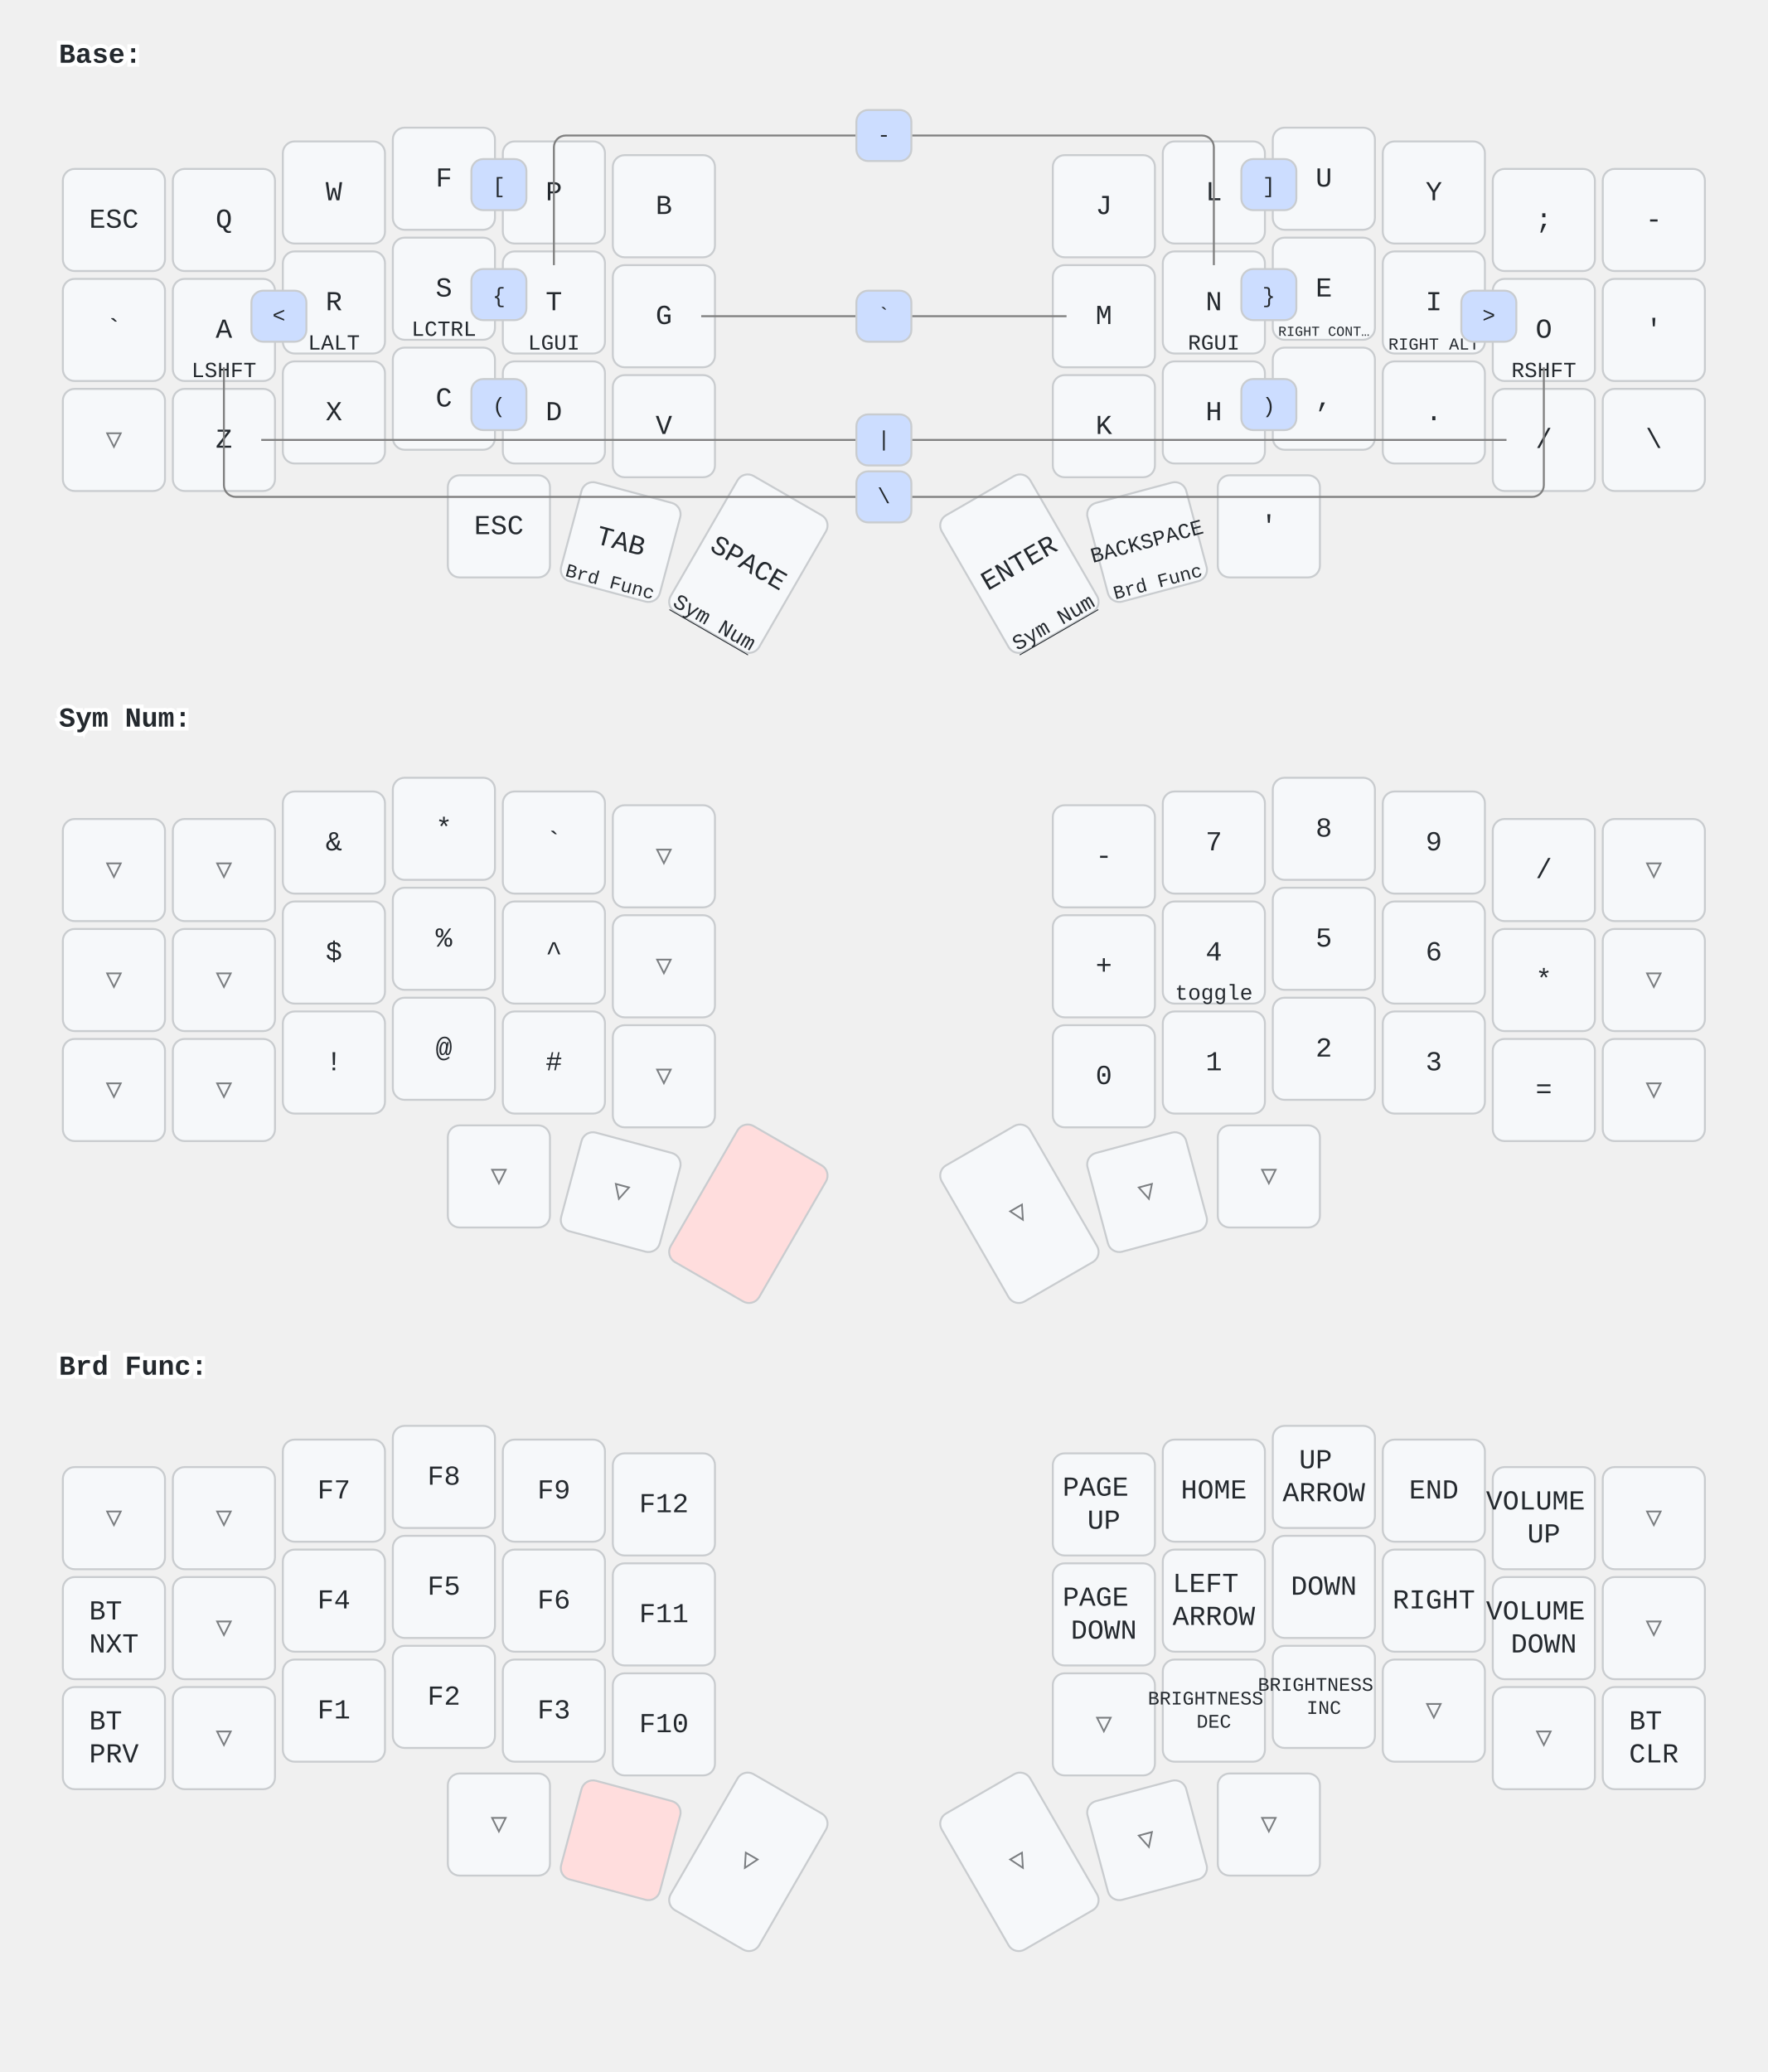
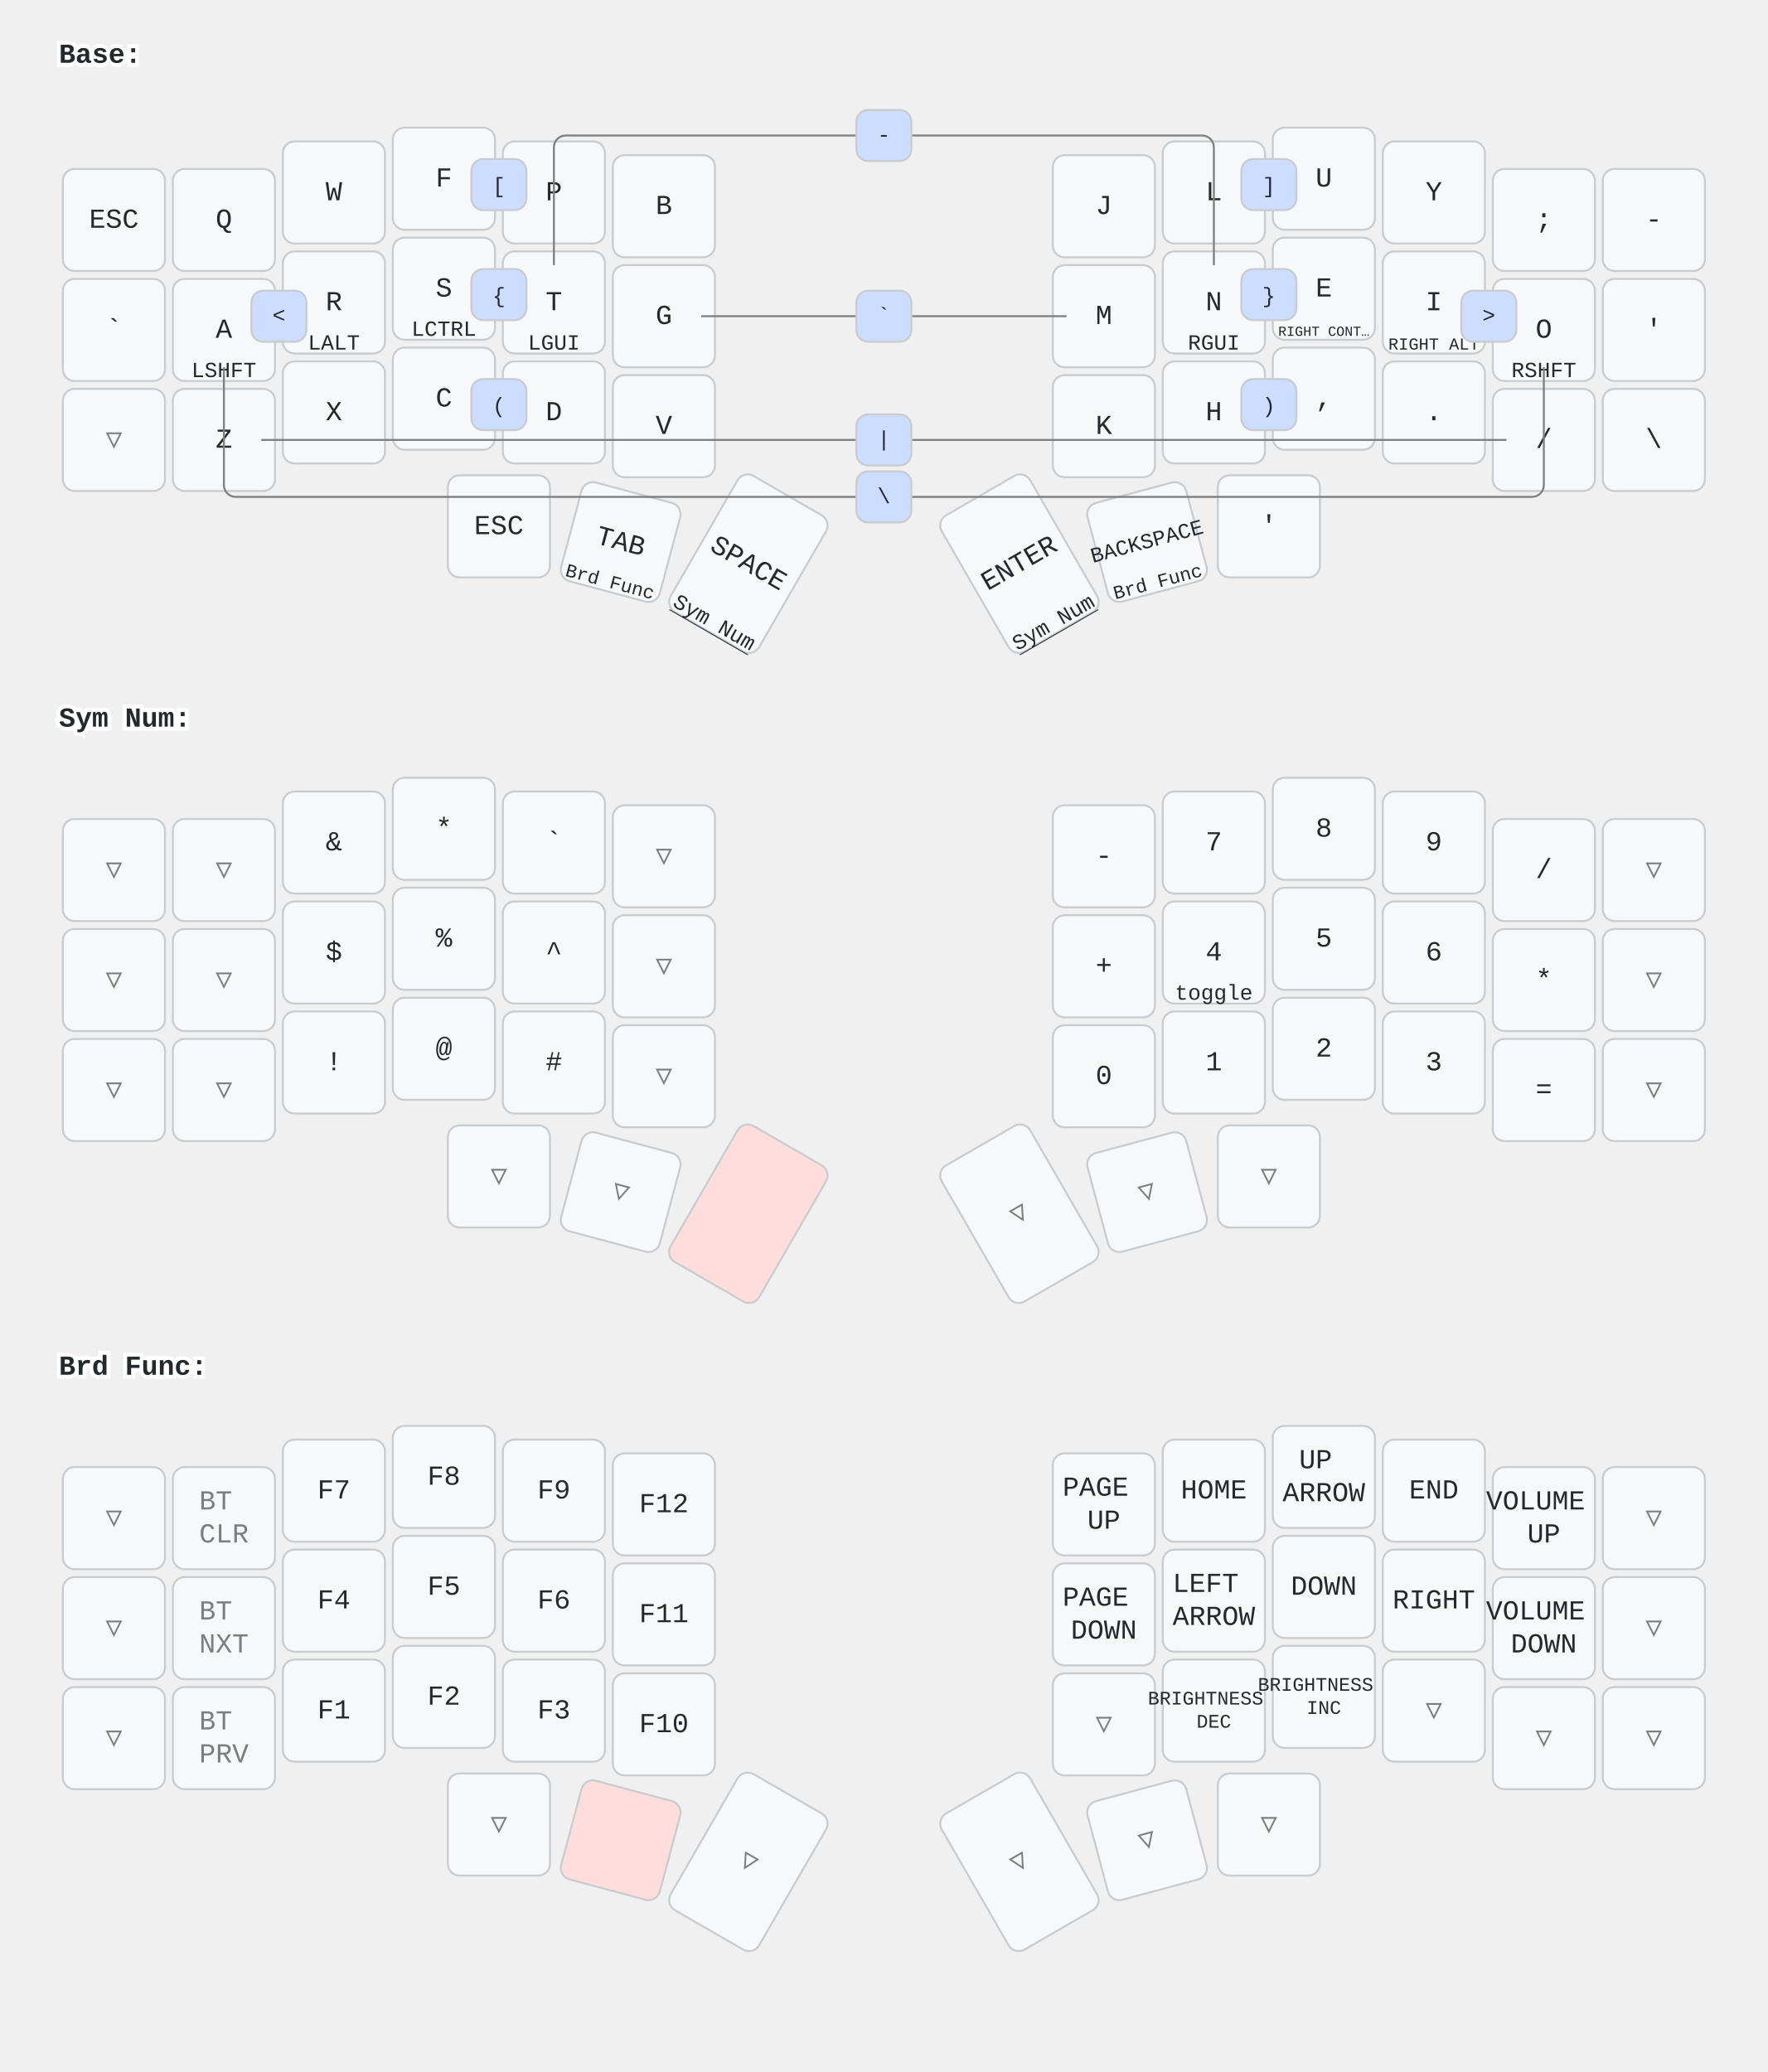
<svg xmlns="http://www.w3.org/2000/svg" width="900" height="1055" viewBox="0 0 900 1055" class="keymap">
  <style>/* inherit to force styles through use tags */
svg path {
    fill: inherit;
}

/* font and background color specifications */
svg.keymap {
    font-family: SFMono-Regular,Consolas,Liberation Mono,Menlo,monospace;
    font-size: 14px;
    font-kerning: normal;
    text-rendering: optimizeLegibility;
    fill: #24292e;
}

/* default key styling */
rect.key {
    fill: #f6f8fa;
}

rect.key, rect.combo {
    stroke: #c9cccf;
    stroke-width: 1;
}

/* default key side styling, only used is draw_key_sides is set */
rect.side {
    filter: brightness(90%);
}

/* color accent for combo boxes */
rect.combo, rect.combo-separate {
    fill: #cdf;
}

/* color accent for held keys */
rect.held, rect.combo.held {
    fill: #fdd;
}

/* color accent for ghost (optional) keys */
rect.ghost, rect.combo.ghost {
    stroke-dasharray: 4, 4;
    stroke-width: 2;
}

text {
    text-anchor: middle;
    dominant-baseline: middle;
}

/* styling for layer labels */
text.label {
    font-weight: bold;
    text-anchor: start;
    stroke: white;
    stroke-width: 4;
    paint-order: stroke;
}

/* styling for optional footer */
text.footer {
    text-anchor: end;
    dominant-baseline: auto;
    stroke: white;
    stroke-width: 4;
    paint-order: stroke;
}

/* styling for combo tap, and key non-tap label text */
text.combo, text.hold, text.shifted, text.left, text.right, text.tl, text.tr, text.bl, text.br {
    font-size: 11px;
}

text.hold, text.bl, text.br {
    text-anchor: middle;
    dominant-baseline: auto;
}

text.shifted, text.tl, text.tr {
    text-anchor: middle;
    dominant-baseline: hanging;
}

text.left, text.tl, text.bl {
    text-anchor: start;
}

text.right, text.tr, text.br {
    text-anchor: end;
}

text.layer-activator {
    text-decoration: underline;
}

/* styling for hold/shifted label text in combo box */
text.combo.hold, text.combo.shifted, text.combo.left, text.combo.right {
    font-size: 8px;
}

/* lighter symbol for transparent keys */
text.trans {
    fill: #7b7e81;
}

/* styling for combo dendrons */
path.combo {
    stroke-width: 1;
    stroke: gray;
    fill: none;
}

/* Start Tabler Icons Cleanup */
/* cannot use height/width with glyphs */
.icon-tabler &gt; path {
    fill: inherit;
    stroke: inherit;
    stroke-width: 2;
}
/* hide tabler's default box */
.icon-tabler &gt; path[stroke="none"][fill="none"] {
    visibility: hidden;
}
/* End Tabler Icons Cleanup */
</style>
  <g transform="translate(30, 0)" class="layer-Base">
    <text x="0" y="28" class="label" id="Base">Base:</text>
    <g transform="translate(0, 63)">
      <g transform="translate(28, 49)" class="key keypos-0">
        <rect rx="6" ry="6" x="-26" y="-26" width="52" height="52" class="key" />
        <text x="0" y="0" class="key tap">ESC</text>
      </g>
      <g transform="translate(84, 49)" class="key keypos-1">
        <rect rx="6" ry="6" x="-26" y="-26" width="52" height="52" class="key" />
        <text x="0" y="0" class="key tap">Q</text>
      </g>
      <g transform="translate(140, 35)" class="key keypos-2">
        <rect rx="6" ry="6" x="-26" y="-26" width="52" height="52" class="key" />
        <text x="0" y="0" class="key tap">W</text>
      </g>
      <g transform="translate(196, 28)" class="key keypos-3">
        <rect rx="6" ry="6" x="-26" y="-26" width="52" height="52" class="key" />
        <text x="0" y="0" class="key tap">F</text>
      </g>
      <g transform="translate(252, 35)" class="key keypos-4">
        <rect rx="6" ry="6" x="-26" y="-26" width="52" height="52" class="key" />
        <text x="0" y="0" class="key tap">P</text>
      </g>
      <g transform="translate(308, 42)" class="key keypos-5">
        <rect rx="6" ry="6" x="-26" y="-26" width="52" height="52" class="key" />
        <text x="0" y="0" class="key tap">B</text>
      </g>
      <g transform="translate(532, 42)" class="key keypos-6">
        <rect rx="6" ry="6" x="-26" y="-26" width="52" height="52" class="key" />
        <text x="0" y="0" class="key tap">J</text>
      </g>
      <g transform="translate(588, 35)" class="key keypos-7">
        <rect rx="6" ry="6" x="-26" y="-26" width="52" height="52" class="key" />
        <text x="0" y="0" class="key tap">L</text>
      </g>
      <g transform="translate(644, 28)" class="key keypos-8">
        <rect rx="6" ry="6" x="-26" y="-26" width="52" height="52" class="key" />
        <text x="0" y="0" class="key tap">U</text>
      </g>
      <g transform="translate(700, 35)" class="key keypos-9">
        <rect rx="6" ry="6" x="-26" y="-26" width="52" height="52" class="key" />
        <text x="0" y="0" class="key tap">Y</text>
      </g>
      <g transform="translate(756, 49)" class="key keypos-10">
        <rect rx="6" ry="6" x="-26" y="-26" width="52" height="52" class="key" />
        <text x="0" y="0" class="key tap">;</text>
      </g>
      <g transform="translate(812, 49)" class="key keypos-11">
        <rect rx="6" ry="6" x="-26" y="-26" width="52" height="52" class="key" />
        <text x="0" y="0" class="key tap">-</text>
      </g>
      <g transform="translate(28, 105)" class="key keypos-12">
        <rect rx="6" ry="6" x="-26" y="-26" width="52" height="52" class="key" />
        <text x="0" y="0" class="key tap">`</text>
      </g>
      <g transform="translate(84, 105)" class="key keypos-13">
        <rect rx="6" ry="6" x="-26" y="-26" width="52" height="52" class="key" />
        <text x="0" y="0" class="key tap">A</text>
        <text x="0" y="24" class="key hold">LSHFT</text>
      </g>
      <g transform="translate(140, 91)" class="key keypos-14">
        <rect rx="6" ry="6" x="-26" y="-26" width="52" height="52" class="key" />
        <text x="0" y="0" class="key tap">R</text>
        <text x="0" y="24" class="key hold">LALT</text>
      </g>
      <g transform="translate(196, 84)" class="key keypos-15">
        <rect rx="6" ry="6" x="-26" y="-26" width="52" height="52" class="key" />
        <text x="0" y="0" class="key tap">S</text>
        <text x="0" y="24" class="key hold">LCTRL</text>
      </g>
      <g transform="translate(252, 91)" class="key keypos-16">
        <rect rx="6" ry="6" x="-26" y="-26" width="52" height="52" class="key" />
        <text x="0" y="0" class="key tap">T</text>
        <text x="0" y="24" class="key hold">LGUI</text>
      </g>
      <g transform="translate(308, 98)" class="key keypos-17">
        <rect rx="6" ry="6" x="-26" y="-26" width="52" height="52" class="key" />
        <text x="0" y="0" class="key tap">G</text>
      </g>
      <g transform="translate(532, 98)" class="key keypos-18">
        <rect rx="6" ry="6" x="-26" y="-26" width="52" height="52" class="key" />
        <text x="0" y="0" class="key tap">M</text>
      </g>
      <g transform="translate(588, 91)" class="key keypos-19">
        <rect rx="6" ry="6" x="-26" y="-26" width="52" height="52" class="key" />
        <text x="0" y="0" class="key tap">N</text>
        <text x="0" y="24" class="key hold">RGUI</text>
      </g>
      <g transform="translate(644, 84)" class="key keypos-20">
        <rect rx="6" ry="6" x="-26" y="-26" width="52" height="52" class="key" />
        <text x="0" y="0" class="key tap">E</text>
        <text x="0" y="24" class="key hold">
          <tspan style="font-size: 64%">RIGHT CONT…</tspan>
        </text>
      </g>
      <g transform="translate(700, 91)" class="key keypos-21">
        <rect rx="6" ry="6" x="-26" y="-26" width="52" height="52" class="key" />
        <text x="0" y="0" class="key tap">I</text>
        <text x="0" y="24" class="key hold">
          <tspan style="font-size: 78%">RIGHT ALT</tspan>
        </text>
      </g>
      <g transform="translate(756, 105)" class="key keypos-22">
        <rect rx="6" ry="6" x="-26" y="-26" width="52" height="52" class="key" />
        <text x="0" y="0" class="key tap">O</text>
        <text x="0" y="24" class="key hold">RSHFT</text>
      </g>
      <g transform="translate(812, 105)" class="key keypos-23">
        <rect rx="6" ry="6" x="-26" y="-26" width="52" height="52" class="key" />
        <text x="0" y="0" class="key tap">'</text>
      </g>
      <g transform="translate(28, 161)" class="key trans keypos-24">
        <rect rx="6" ry="6" x="-26" y="-26" width="52" height="52" class="key trans" />
        <text x="0" y="0" class="key trans tap">▽</text>
      </g>
      <g transform="translate(84, 161)" class="key keypos-25">
        <rect rx="6" ry="6" x="-26" y="-26" width="52" height="52" class="key" />
        <text x="0" y="0" class="key tap">Z</text>
      </g>
      <g transform="translate(140, 147)" class="key keypos-26">
        <rect rx="6" ry="6" x="-26" y="-26" width="52" height="52" class="key" />
        <text x="0" y="0" class="key tap">X</text>
      </g>
      <g transform="translate(196, 140)" class="key keypos-27">
        <rect rx="6" ry="6" x="-26" y="-26" width="52" height="52" class="key" />
        <text x="0" y="0" class="key tap">C</text>
      </g>
      <g transform="translate(252, 147)" class="key keypos-28">
        <rect rx="6" ry="6" x="-26" y="-26" width="52" height="52" class="key" />
        <text x="0" y="0" class="key tap">D</text>
      </g>
      <g transform="translate(308, 154)" class="key keypos-29">
        <rect rx="6" ry="6" x="-26" y="-26" width="52" height="52" class="key" />
        <text x="0" y="0" class="key tap">V</text>
      </g>
      <g transform="translate(532, 154)" class="key keypos-30">
        <rect rx="6" ry="6" x="-26" y="-26" width="52" height="52" class="key" />
        <text x="0" y="0" class="key tap">K</text>
      </g>
      <g transform="translate(588, 147)" class="key keypos-31">
        <rect rx="6" ry="6" x="-26" y="-26" width="52" height="52" class="key" />
        <text x="0" y="0" class="key tap">H</text>
      </g>
      <g transform="translate(644, 140)" class="key keypos-32">
        <rect rx="6" ry="6" x="-26" y="-26" width="52" height="52" class="key" />
        <text x="0" y="0" class="key tap">,</text>
      </g>
      <g transform="translate(700, 147)" class="key keypos-33">
        <rect rx="6" ry="6" x="-26" y="-26" width="52" height="52" class="key" />
        <text x="0" y="0" class="key tap">.</text>
      </g>
      <g transform="translate(756, 161)" class="key keypos-34">
        <rect rx="6" ry="6" x="-26" y="-26" width="52" height="52" class="key" />
        <text x="0" y="0" class="key tap">/</text>
      </g>
      <g transform="translate(812, 161)" class="key keypos-35">
        <rect rx="6" ry="6" x="-26" y="-26" width="52" height="52" class="key" />
        <text x="0" y="0" class="key tap">\</text>
      </g>
      <g transform="translate(224, 205)" class="key keypos-36">
        <rect rx="6" ry="6" x="-26" y="-26" width="52" height="52" class="key" />
        <text x="0" y="0" class="key tap">ESC</text>
      </g>
      <g transform="translate(286, 213) rotate(15.0)" class="key keypos-37">
        <rect rx="6" ry="6" x="-26" y="-26" width="52" height="52" class="key" />
        <text x="0" y="0" class="key tap">TAB</text>
        <a href="#Brd-Func">
          <text x="0" y="24" class="key hold layer-activator">
            <tspan style="font-size: 88%">Brd Func</tspan>
          </text>
        </a>
      </g>
      <g transform="translate(351, 224) rotate(30.0)" class="key keypos-38">
        <rect rx="6" ry="6" x="-26" y="-40" width="52" height="80" class="key" />
        <text x="0" y="0" class="key tap">SPACE</text>
        <a href="#Sym-Num">
          <text x="0" y="38" class="key hold layer-activator">Sym Num</text>
        </a>
      </g>
      <g transform="translate(489, 224) rotate(-30.0)" class="key keypos-39">
        <rect rx="6" ry="6" x="-26" y="-40" width="52" height="80" class="key" />
        <text x="0" y="0" class="key tap">ENTER</text>
        <a href="#Sym-Num">
          <text x="0" y="38" class="key hold layer-activator">Sym Num</text>
        </a>
      </g>
      <g transform="translate(554, 213) rotate(-15.0)" class="key keypos-40">
        <rect rx="6" ry="6" x="-26" y="-26" width="52" height="52" class="key" />
        <text x="0" y="0" class="key tap">
          <tspan style="font-size: 78%">BACKSPACE</tspan>
        </text>
        <a href="#Brd-Func">
          <text x="0" y="24" class="key hold layer-activator">
            <tspan style="font-size: 88%">Brd Func</tspan>
          </text>
        </a>
      </g>
      <g transform="translate(616, 205)" class="key keypos-41">
        <rect rx="6" ry="6" x="-26" y="-26" width="52" height="52" class="key" />
        <text x="0" y="0" class="key tap">'</text>
      </g>
      <g class="combo combopos-0">
        <rect rx="6" ry="6" x="210" y="18" width="28" height="26" class="combo" />
        <text x="224" y="32" class="combo tap">[</text>
      </g>
      <g class="combo combopos-1">
        <rect rx="6" ry="6" x="210" y="74" width="28" height="26" class="combo" />
        <text x="224" y="88" class="combo tap">{</text>
      </g>
      <g class="combo combopos-2">
        <rect rx="6" ry="6" x="210" y="130" width="28" height="26" class="combo" />
        <text x="224" y="144" class="combo tap">(</text>
      </g>
      <g class="combo combopos-3">
        <rect rx="6" ry="6" x="602" y="18" width="28" height="26" class="combo" />
        <text x="616" y="32" class="combo tap">]</text>
      </g>
      <g class="combo combopos-4">
        <rect rx="6" ry="6" x="602" y="74" width="28" height="26" class="combo" />
        <text x="616" y="88" class="combo tap">}</text>
      </g>
      <g class="combo combopos-5">
        <rect rx="6" ry="6" x="602" y="130" width="28" height="26" class="combo" />
        <text x="616" y="144" class="combo tap">)</text>
      </g>
      <g class="combo combopos-6">
        <rect rx="6" ry="6" x="98" y="85" width="28" height="26" class="combo" />
        <text x="112" y="98" class="combo tap">&lt;</text>
      </g>
      <g class="combo combopos-7">
        <rect rx="6" ry="6" x="714" y="85" width="28" height="26" class="combo" />
        <text x="728" y="98" class="combo tap">&gt;</text>
      </g>
      <g class="combo combopos-8">
        <path d="M420,6 h-162 a6.0,6.0 0 0 0 -6.0,6.0 v60" class="combo" />
        <path d="M420,6 h162 a6.0,6.0 0 0 1 6.0,6.0 v60" class="combo" />
        <rect rx="6" ry="6" x="406" y="-7" width="28" height="26" class="combo" />
        <text x="420" y="6" class="combo tap">-</text>
      </g>
      <g class="combo combopos-9">
        <path d="M420,98 l-93,0" class="combo" />
        <path d="M420,98 l93,0" class="combo" />
        <rect rx="6" ry="6" x="406" y="85" width="28" height="26" class="combo" />
        <text x="420" y="98" class="combo tap">`</text>
      </g>
      <g class="combo combopos-10">
        <path d="M420,190 h-330 a6.0,6.0 0 0 1 -6.0,-6.0 v-60" class="combo" />
        <path d="M420,190 h330 a6.0,6.0 0 0 0 6.0,-6.0 v-60" class="combo" />
        <rect rx="6" ry="6" x="406" y="177" width="28" height="26" class="combo" />
        <text x="420" y="190" class="combo tap">\</text>
      </g>
      <g class="combo combopos-11">
        <path d="M420,161 l-317,0" class="combo" />
        <path d="M420,161 l317,0" class="combo" />
        <rect rx="6" ry="6" x="406" y="148" width="28" height="26" class="combo" />
        <text x="420" y="161" class="combo tap">|</text>
      </g>
    </g>
  </g>
  <g transform="translate(30, 338)" class="layer-Sym Num">
    <text x="0" y="28" class="label" id="Sym-Num">Sym Num:</text>
    <g transform="translate(0, 56)">
      <g transform="translate(28, 49)" class="key trans keypos-0">
        <rect rx="6" ry="6" x="-26" y="-26" width="52" height="52" class="key trans" />
        <text x="0" y="0" class="key trans tap">▽</text>
      </g>
      <g transform="translate(84, 49)" class="key trans keypos-1">
        <rect rx="6" ry="6" x="-26" y="-26" width="52" height="52" class="key trans" />
        <text x="0" y="0" class="key trans tap">▽</text>
      </g>
      <g transform="translate(140, 35)" class="key keypos-2">
        <rect rx="6" ry="6" x="-26" y="-26" width="52" height="52" class="key" />
        <text x="0" y="0" class="key tap">&amp;</text>
      </g>
      <g transform="translate(196, 28)" class="key keypos-3">
        <rect rx="6" ry="6" x="-26" y="-26" width="52" height="52" class="key" />
        <text x="0" y="0" class="key tap">*</text>
      </g>
      <g transform="translate(252, 35)" class="key keypos-4">
        <rect rx="6" ry="6" x="-26" y="-26" width="52" height="52" class="key" />
        <text x="0" y="0" class="key tap">`</text>
      </g>
      <g transform="translate(308, 42)" class="key trans keypos-5">
        <rect rx="6" ry="6" x="-26" y="-26" width="52" height="52" class="key trans" />
        <text x="0" y="0" class="key trans tap">▽</text>
      </g>
      <g transform="translate(532, 42)" class="key keypos-6">
        <rect rx="6" ry="6" x="-26" y="-26" width="52" height="52" class="key" />
        <text x="0" y="0" class="key tap">-</text>
      </g>
      <g transform="translate(588, 35)" class="key keypos-7">
        <rect rx="6" ry="6" x="-26" y="-26" width="52" height="52" class="key" />
        <text x="0" y="0" class="key tap">7</text>
      </g>
      <g transform="translate(644, 28)" class="key keypos-8">
        <rect rx="6" ry="6" x="-26" y="-26" width="52" height="52" class="key" />
        <text x="0" y="0" class="key tap">8</text>
      </g>
      <g transform="translate(700, 35)" class="key keypos-9">
        <rect rx="6" ry="6" x="-26" y="-26" width="52" height="52" class="key" />
        <text x="0" y="0" class="key tap">9</text>
      </g>
      <g transform="translate(756, 49)" class="key keypos-10">
        <rect rx="6" ry="6" x="-26" y="-26" width="52" height="52" class="key" />
        <text x="0" y="0" class="key tap">/</text>
      </g>
      <g transform="translate(812, 49)" class="key trans keypos-11">
        <rect rx="6" ry="6" x="-26" y="-26" width="52" height="52" class="key trans" />
        <text x="0" y="0" class="key trans tap">▽</text>
      </g>
      <g transform="translate(28, 105)" class="key trans keypos-12">
        <rect rx="6" ry="6" x="-26" y="-26" width="52" height="52" class="key trans" />
        <text x="0" y="0" class="key trans tap">▽</text>
      </g>
      <g transform="translate(84, 105)" class="key trans keypos-13">
        <rect rx="6" ry="6" x="-26" y="-26" width="52" height="52" class="key trans" />
        <text x="0" y="0" class="key trans tap">▽</text>
      </g>
      <g transform="translate(140, 91)" class="key keypos-14">
        <rect rx="6" ry="6" x="-26" y="-26" width="52" height="52" class="key" />
        <text x="0" y="0" class="key tap">$</text>
      </g>
      <g transform="translate(196, 84)" class="key keypos-15">
        <rect rx="6" ry="6" x="-26" y="-26" width="52" height="52" class="key" />
        <text x="0" y="0" class="key tap">%</text>
      </g>
      <g transform="translate(252, 91)" class="key keypos-16">
        <rect rx="6" ry="6" x="-26" y="-26" width="52" height="52" class="key" />
        <text x="0" y="0" class="key tap">^</text>
      </g>
      <g transform="translate(308, 98)" class="key trans keypos-17">
        <rect rx="6" ry="6" x="-26" y="-26" width="52" height="52" class="key trans" />
        <text x="0" y="0" class="key trans tap">▽</text>
      </g>
      <g transform="translate(532, 98)" class="key keypos-18">
        <rect rx="6" ry="6" x="-26" y="-26" width="52" height="52" class="key" />
        <text x="0" y="0" class="key tap">+</text>
      </g>
      <g transform="translate(588, 91)" class="key keypos-19">
        <rect rx="6" ry="6" x="-26" y="-26" width="52" height="52" class="key" />
        <text x="0" y="0" class="key tap">4</text>
        <text x="0" y="24" class="key hold">toggle</text>
      </g>
      <g transform="translate(644, 84)" class="key keypos-20">
        <rect rx="6" ry="6" x="-26" y="-26" width="52" height="52" class="key" />
        <text x="0" y="0" class="key tap">5</text>
      </g>
      <g transform="translate(700, 91)" class="key keypos-21">
        <rect rx="6" ry="6" x="-26" y="-26" width="52" height="52" class="key" />
        <text x="0" y="0" class="key tap">6</text>
      </g>
      <g transform="translate(756, 105)" class="key keypos-22">
        <rect rx="6" ry="6" x="-26" y="-26" width="52" height="52" class="key" />
        <text x="0" y="0" class="key tap">*</text>
      </g>
      <g transform="translate(812, 105)" class="key trans keypos-23">
        <rect rx="6" ry="6" x="-26" y="-26" width="52" height="52" class="key trans" />
        <text x="0" y="0" class="key trans tap">▽</text>
      </g>
      <g transform="translate(28, 161)" class="key trans keypos-24">
        <rect rx="6" ry="6" x="-26" y="-26" width="52" height="52" class="key trans" />
        <text x="0" y="0" class="key trans tap">▽</text>
      </g>
      <g transform="translate(84, 161)" class="key trans keypos-25">
        <rect rx="6" ry="6" x="-26" y="-26" width="52" height="52" class="key trans" />
        <text x="0" y="0" class="key trans tap">▽</text>
      </g>
      <g transform="translate(140, 147)" class="key keypos-26">
        <rect rx="6" ry="6" x="-26" y="-26" width="52" height="52" class="key" />
        <text x="0" y="0" class="key tap">!</text>
      </g>
      <g transform="translate(196, 140)" class="key keypos-27">
        <rect rx="6" ry="6" x="-26" y="-26" width="52" height="52" class="key" />
        <text x="0" y="0" class="key tap">@</text>
      </g>
      <g transform="translate(252, 147)" class="key keypos-28">
        <rect rx="6" ry="6" x="-26" y="-26" width="52" height="52" class="key" />
        <text x="0" y="0" class="key tap">#</text>
      </g>
      <g transform="translate(308, 154)" class="key trans keypos-29">
        <rect rx="6" ry="6" x="-26" y="-26" width="52" height="52" class="key trans" />
        <text x="0" y="0" class="key trans tap">▽</text>
      </g>
      <g transform="translate(532, 154)" class="key keypos-30">
        <rect rx="6" ry="6" x="-26" y="-26" width="52" height="52" class="key" />
        <text x="0" y="0" class="key tap">0</text>
      </g>
      <g transform="translate(588, 147)" class="key keypos-31">
        <rect rx="6" ry="6" x="-26" y="-26" width="52" height="52" class="key" />
        <text x="0" y="0" class="key tap">1</text>
      </g>
      <g transform="translate(644, 140)" class="key keypos-32">
        <rect rx="6" ry="6" x="-26" y="-26" width="52" height="52" class="key" />
        <text x="0" y="0" class="key tap">2</text>
      </g>
      <g transform="translate(700, 147)" class="key keypos-33">
        <rect rx="6" ry="6" x="-26" y="-26" width="52" height="52" class="key" />
        <text x="0" y="0" class="key tap">3</text>
      </g>
      <g transform="translate(756, 161)" class="key keypos-34">
        <rect rx="6" ry="6" x="-26" y="-26" width="52" height="52" class="key" />
        <text x="0" y="0" class="key tap">=</text>
      </g>
      <g transform="translate(812, 161)" class="key trans keypos-35">
        <rect rx="6" ry="6" x="-26" y="-26" width="52" height="52" class="key trans" />
        <text x="0" y="0" class="key trans tap">▽</text>
      </g>
      <g transform="translate(224, 205)" class="key trans keypos-36">
        <rect rx="6" ry="6" x="-26" y="-26" width="52" height="52" class="key trans" />
        <text x="0" y="0" class="key trans tap">▽</text>
      </g>
      <g transform="translate(286, 213) rotate(15.0)" class="key trans keypos-37">
        <rect rx="6" ry="6" x="-26" y="-26" width="52" height="52" class="key trans" />
        <text x="0" y="0" class="key trans tap">▽</text>
      </g>
      <g transform="translate(351, 224) rotate(30.0)" class="key held keypos-38">
        <rect rx="6" ry="6" x="-26" y="-40" width="52" height="80" class="key held" />
      </g>
      <g transform="translate(489, 224) rotate(-30.0)" class="key trans keypos-39">
        <rect rx="6" ry="6" x="-26" y="-40" width="52" height="80" class="key trans" />
        <text x="0" y="0" class="key trans tap">▽</text>
      </g>
      <g transform="translate(554, 213) rotate(-15.0)" class="key trans keypos-40">
        <rect rx="6" ry="6" x="-26" y="-26" width="52" height="52" class="key trans" />
        <text x="0" y="0" class="key trans tap">▽</text>
      </g>
      <g transform="translate(616, 205)" class="key trans keypos-41">
        <rect rx="6" ry="6" x="-26" y="-26" width="52" height="52" class="key trans" />
        <text x="0" y="0" class="key trans tap">▽</text>
      </g>
    </g>
  </g>
  <g transform="translate(30, 668)" class="layer-Brd Func">
    <text x="0" y="28" class="label" id="Brd-Func">Brd Func:</text>
    <g transform="translate(0, 56)">
      <g transform="translate(28, 49)" class="key trans keypos-0">
        <rect rx="6" ry="6" x="-26" y="-26" width="52" height="52" class="key trans" />
        <text x="0" y="0" class="key trans tap">▽</text>
      </g>
      <g transform="translate(84, 49)" class="key trans keypos-1">
        <rect rx="6" ry="6" x="-26" y="-26" width="52" height="52" class="key trans" />
-         <text x="0" y="0" class="key trans tap">▽</text>
+         <text x="0" y="0" class="key trans tap">
+           <tspan x="0" dy="-0.6em">BT</tspan>
+           <tspan x="0" dy="1.2em">CLR</tspan>
+         </text>
      </g>
      <g transform="translate(140, 35)" class="key keypos-2">
        <rect rx="6" ry="6" x="-26" y="-26" width="52" height="52" class="key" />
        <text x="0" y="0" class="key tap">F7</text>
      </g>
      <g transform="translate(196, 28)" class="key keypos-3">
        <rect rx="6" ry="6" x="-26" y="-26" width="52" height="52" class="key" />
        <text x="0" y="0" class="key tap">F8</text>
      </g>
      <g transform="translate(252, 35)" class="key keypos-4">
        <rect rx="6" ry="6" x="-26" y="-26" width="52" height="52" class="key" />
        <text x="0" y="0" class="key tap">F9</text>
      </g>
      <g transform="translate(308, 42)" class="key keypos-5">
        <rect rx="6" ry="6" x="-26" y="-26" width="52" height="52" class="key" />
        <text x="0" y="0" class="key tap">F12</text>
      </g>
      <g transform="translate(532, 42)" class="key keypos-6">
        <rect rx="6" ry="6" x="-26" y="-26" width="52" height="52" class="key" />
        <text x="0" y="0" class="key tap">
          <tspan x="0" dy="-0.6em">PAGE</tspan>
          <tspan x="0" dy="1.2em">UP</tspan>
        </text>
      </g>
      <g transform="translate(588, 35)" class="key keypos-7">
        <rect rx="6" ry="6" x="-26" y="-26" width="52" height="52" class="key" />
        <text x="0" y="0" class="key tap">HOME</text>
      </g>
      <g transform="translate(644, 28)" class="key keypos-8">
        <rect rx="6" ry="6" x="-26" y="-26" width="52" height="52" class="key" />
        <text x="0" y="0" class="key tap">
          <tspan x="0" dy="-0.6em">UP</tspan>
          <tspan x="0" dy="1.2em">ARROW</tspan>
        </text>
      </g>
      <g transform="translate(700, 35)" class="key keypos-9">
        <rect rx="6" ry="6" x="-26" y="-26" width="52" height="52" class="key" />
        <text x="0" y="0" class="key tap">END</text>
      </g>
      <g transform="translate(756, 49)" class="key keypos-10">
        <rect rx="6" ry="6" x="-26" y="-26" width="52" height="52" class="key" />
        <text x="0" y="0" class="key tap">
          <tspan x="0" dy="-0.6em">VOLUME</tspan>
          <tspan x="0" dy="1.2em">UP</tspan>
        </text>
      </g>
      <g transform="translate(812, 49)" class="key trans keypos-11">
        <rect rx="6" ry="6" x="-26" y="-26" width="52" height="52" class="key trans" />
        <text x="0" y="0" class="key trans tap">▽</text>
      </g>
-       <g transform="translate(28, 105)" class="key keypos-12">
-         <rect rx="6" ry="6" x="-26" y="-26" width="52" height="52" class="key" />
-         <text x="0" y="0" class="key tap">
+       <g transform="translate(28, 105)" class="key trans keypos-12">
+         <rect rx="6" ry="6" x="-26" y="-26" width="52" height="52" class="key trans" />
+         <text x="0" y="0" class="key trans tap">▽</text>
+       </g>
+       <g transform="translate(84, 105)" class="key trans keypos-13">
+         <rect rx="6" ry="6" x="-26" y="-26" width="52" height="52" class="key trans" />
+         <text x="0" y="0" class="key trans tap">
          <tspan x="0" dy="-0.6em">BT</tspan>
          <tspan x="0" dy="1.2em">NXT</tspan>
        </text>
      </g>
-       <g transform="translate(84, 105)" class="key trans keypos-13">
-         <rect rx="6" ry="6" x="-26" y="-26" width="52" height="52" class="key trans" />
-         <text x="0" y="0" class="key trans tap">▽</text>
-       </g>
      <g transform="translate(140, 91)" class="key keypos-14">
        <rect rx="6" ry="6" x="-26" y="-26" width="52" height="52" class="key" />
        <text x="0" y="0" class="key tap">F4</text>
      </g>
      <g transform="translate(196, 84)" class="key keypos-15">
        <rect rx="6" ry="6" x="-26" y="-26" width="52" height="52" class="key" />
        <text x="0" y="0" class="key tap">F5</text>
      </g>
      <g transform="translate(252, 91)" class="key keypos-16">
        <rect rx="6" ry="6" x="-26" y="-26" width="52" height="52" class="key" />
        <text x="0" y="0" class="key tap">F6</text>
      </g>
      <g transform="translate(308, 98)" class="key keypos-17">
        <rect rx="6" ry="6" x="-26" y="-26" width="52" height="52" class="key" />
        <text x="0" y="0" class="key tap">F11</text>
      </g>
      <g transform="translate(532, 98)" class="key keypos-18">
        <rect rx="6" ry="6" x="-26" y="-26" width="52" height="52" class="key" />
        <text x="0" y="0" class="key tap">
          <tspan x="0" dy="-0.6em">PAGE</tspan>
          <tspan x="0" dy="1.2em">DOWN</tspan>
        </text>
      </g>
      <g transform="translate(588, 91)" class="key keypos-19">
        <rect rx="6" ry="6" x="-26" y="-26" width="52" height="52" class="key" />
        <text x="0" y="0" class="key tap">
          <tspan x="0" dy="-0.6em">LEFT</tspan>
          <tspan x="0" dy="1.2em">ARROW</tspan>
        </text>
      </g>
      <g transform="translate(644, 84)" class="key keypos-20">
        <rect rx="6" ry="6" x="-26" y="-26" width="52" height="52" class="key" />
        <text x="0" y="0" class="key tap">DOWN</text>
      </g>
      <g transform="translate(700, 91)" class="key keypos-21">
        <rect rx="6" ry="6" x="-26" y="-26" width="52" height="52" class="key" />
        <text x="0" y="0" class="key tap">RIGHT</text>
      </g>
      <g transform="translate(756, 105)" class="key keypos-22">
        <rect rx="6" ry="6" x="-26" y="-26" width="52" height="52" class="key" />
        <text x="0" y="0" class="key tap">
          <tspan x="0" dy="-0.6em">VOLUME</tspan>
          <tspan x="0" dy="1.2em">DOWN</tspan>
        </text>
      </g>
      <g transform="translate(812, 105)" class="key trans keypos-23">
        <rect rx="6" ry="6" x="-26" y="-26" width="52" height="52" class="key trans" />
        <text x="0" y="0" class="key trans tap">▽</text>
      </g>
-       <g transform="translate(28, 161)" class="key keypos-24">
-         <rect rx="6" ry="6" x="-26" y="-26" width="52" height="52" class="key" />
-         <text x="0" y="0" class="key tap">
+       <g transform="translate(28, 161)" class="key trans keypos-24">
+         <rect rx="6" ry="6" x="-26" y="-26" width="52" height="52" class="key trans" />
+         <text x="0" y="0" class="key trans tap">▽</text>
+       </g>
+       <g transform="translate(84, 161)" class="key trans keypos-25">
+         <rect rx="6" ry="6" x="-26" y="-26" width="52" height="52" class="key trans" />
+         <text x="0" y="0" class="key trans tap">
          <tspan x="0" dy="-0.6em">BT</tspan>
          <tspan x="0" dy="1.2em">PRV</tspan>
        </text>
      </g>
-       <g transform="translate(84, 161)" class="key trans keypos-25">
-         <rect rx="6" ry="6" x="-26" y="-26" width="52" height="52" class="key trans" />
-         <text x="0" y="0" class="key trans tap">▽</text>
-       </g>
      <g transform="translate(140, 147)" class="key keypos-26">
        <rect rx="6" ry="6" x="-26" y="-26" width="52" height="52" class="key" />
        <text x="0" y="0" class="key tap">F1</text>
      </g>
      <g transform="translate(196, 140)" class="key keypos-27">
        <rect rx="6" ry="6" x="-26" y="-26" width="52" height="52" class="key" />
        <text x="0" y="0" class="key tap">F2</text>
      </g>
      <g transform="translate(252, 147)" class="key keypos-28">
        <rect rx="6" ry="6" x="-26" y="-26" width="52" height="52" class="key" />
        <text x="0" y="0" class="key tap">F3</text>
      </g>
      <g transform="translate(308, 154)" class="key keypos-29">
        <rect rx="6" ry="6" x="-26" y="-26" width="52" height="52" class="key" />
        <text x="0" y="0" class="key tap">F10</text>
      </g>
      <g transform="translate(532, 154)" class="key trans keypos-30">
        <rect rx="6" ry="6" x="-26" y="-26" width="52" height="52" class="key trans" />
        <text x="0" y="0" class="key trans tap">▽</text>
      </g>
      <g transform="translate(588, 147)" class="key keypos-31">
        <rect rx="6" ry="6" x="-26" y="-26" width="52" height="52" class="key" />
        <text x="0" y="0" class="key tap">
          <tspan x="0" dy="-0.6em" style="font-size: 70%">BRIGHTNESS</tspan>
          <tspan x="0" dy="1.2em" style="font-size: 70%">DEC</tspan>
        </text>
      </g>
      <g transform="translate(644, 140)" class="key keypos-32">
        <rect rx="6" ry="6" x="-26" y="-26" width="52" height="52" class="key" />
        <text x="0" y="0" class="key tap">
          <tspan x="0" dy="-0.6em" style="font-size: 70%">BRIGHTNESS</tspan>
          <tspan x="0" dy="1.2em" style="font-size: 70%">INC</tspan>
        </text>
      </g>
      <g transform="translate(700, 147)" class="key trans keypos-33">
        <rect rx="6" ry="6" x="-26" y="-26" width="52" height="52" class="key trans" />
        <text x="0" y="0" class="key trans tap">▽</text>
      </g>
      <g transform="translate(756, 161)" class="key trans keypos-34">
        <rect rx="6" ry="6" x="-26" y="-26" width="52" height="52" class="key trans" />
        <text x="0" y="0" class="key trans tap">▽</text>
      </g>
-       <g transform="translate(812, 161)" class="key keypos-35">
-         <rect rx="6" ry="6" x="-26" y="-26" width="52" height="52" class="key" />
-         <text x="0" y="0" class="key tap">
-           <tspan x="0" dy="-0.6em">BT</tspan>
-           <tspan x="0" dy="1.2em">CLR</tspan>
-         </text>
+       <g transform="translate(812, 161)" class="key trans keypos-35">
+         <rect rx="6" ry="6" x="-26" y="-26" width="52" height="52" class="key trans" />
+         <text x="0" y="0" class="key trans tap">▽</text>
      </g>
      <g transform="translate(224, 205)" class="key trans keypos-36">
        <rect rx="6" ry="6" x="-26" y="-26" width="52" height="52" class="key trans" />
        <text x="0" y="0" class="key trans tap">▽</text>
      </g>
      <g transform="translate(286, 213) rotate(15.0)" class="key held keypos-37">
        <rect rx="6" ry="6" x="-26" y="-26" width="52" height="52" class="key held" />
      </g>
      <g transform="translate(351, 224) rotate(30.0)" class="key trans keypos-38">
        <rect rx="6" ry="6" x="-26" y="-40" width="52" height="80" class="key trans" />
        <text x="0" y="0" class="key trans tap">▽</text>
      </g>
      <g transform="translate(489, 224) rotate(-30.0)" class="key trans keypos-39">
        <rect rx="6" ry="6" x="-26" y="-40" width="52" height="80" class="key trans" />
        <text x="0" y="0" class="key trans tap">▽</text>
      </g>
      <g transform="translate(554, 213) rotate(-15.0)" class="key trans keypos-40">
        <rect rx="6" ry="6" x="-26" y="-26" width="52" height="52" class="key trans" />
        <text x="0" y="0" class="key trans tap">▽</text>
      </g>
      <g transform="translate(616, 205)" class="key trans keypos-41">
        <rect rx="6" ry="6" x="-26" y="-26" width="52" height="52" class="key trans" />
        <text x="0" y="0" class="key trans tap">▽</text>
      </g>
    </g>
  </g>
</svg>
